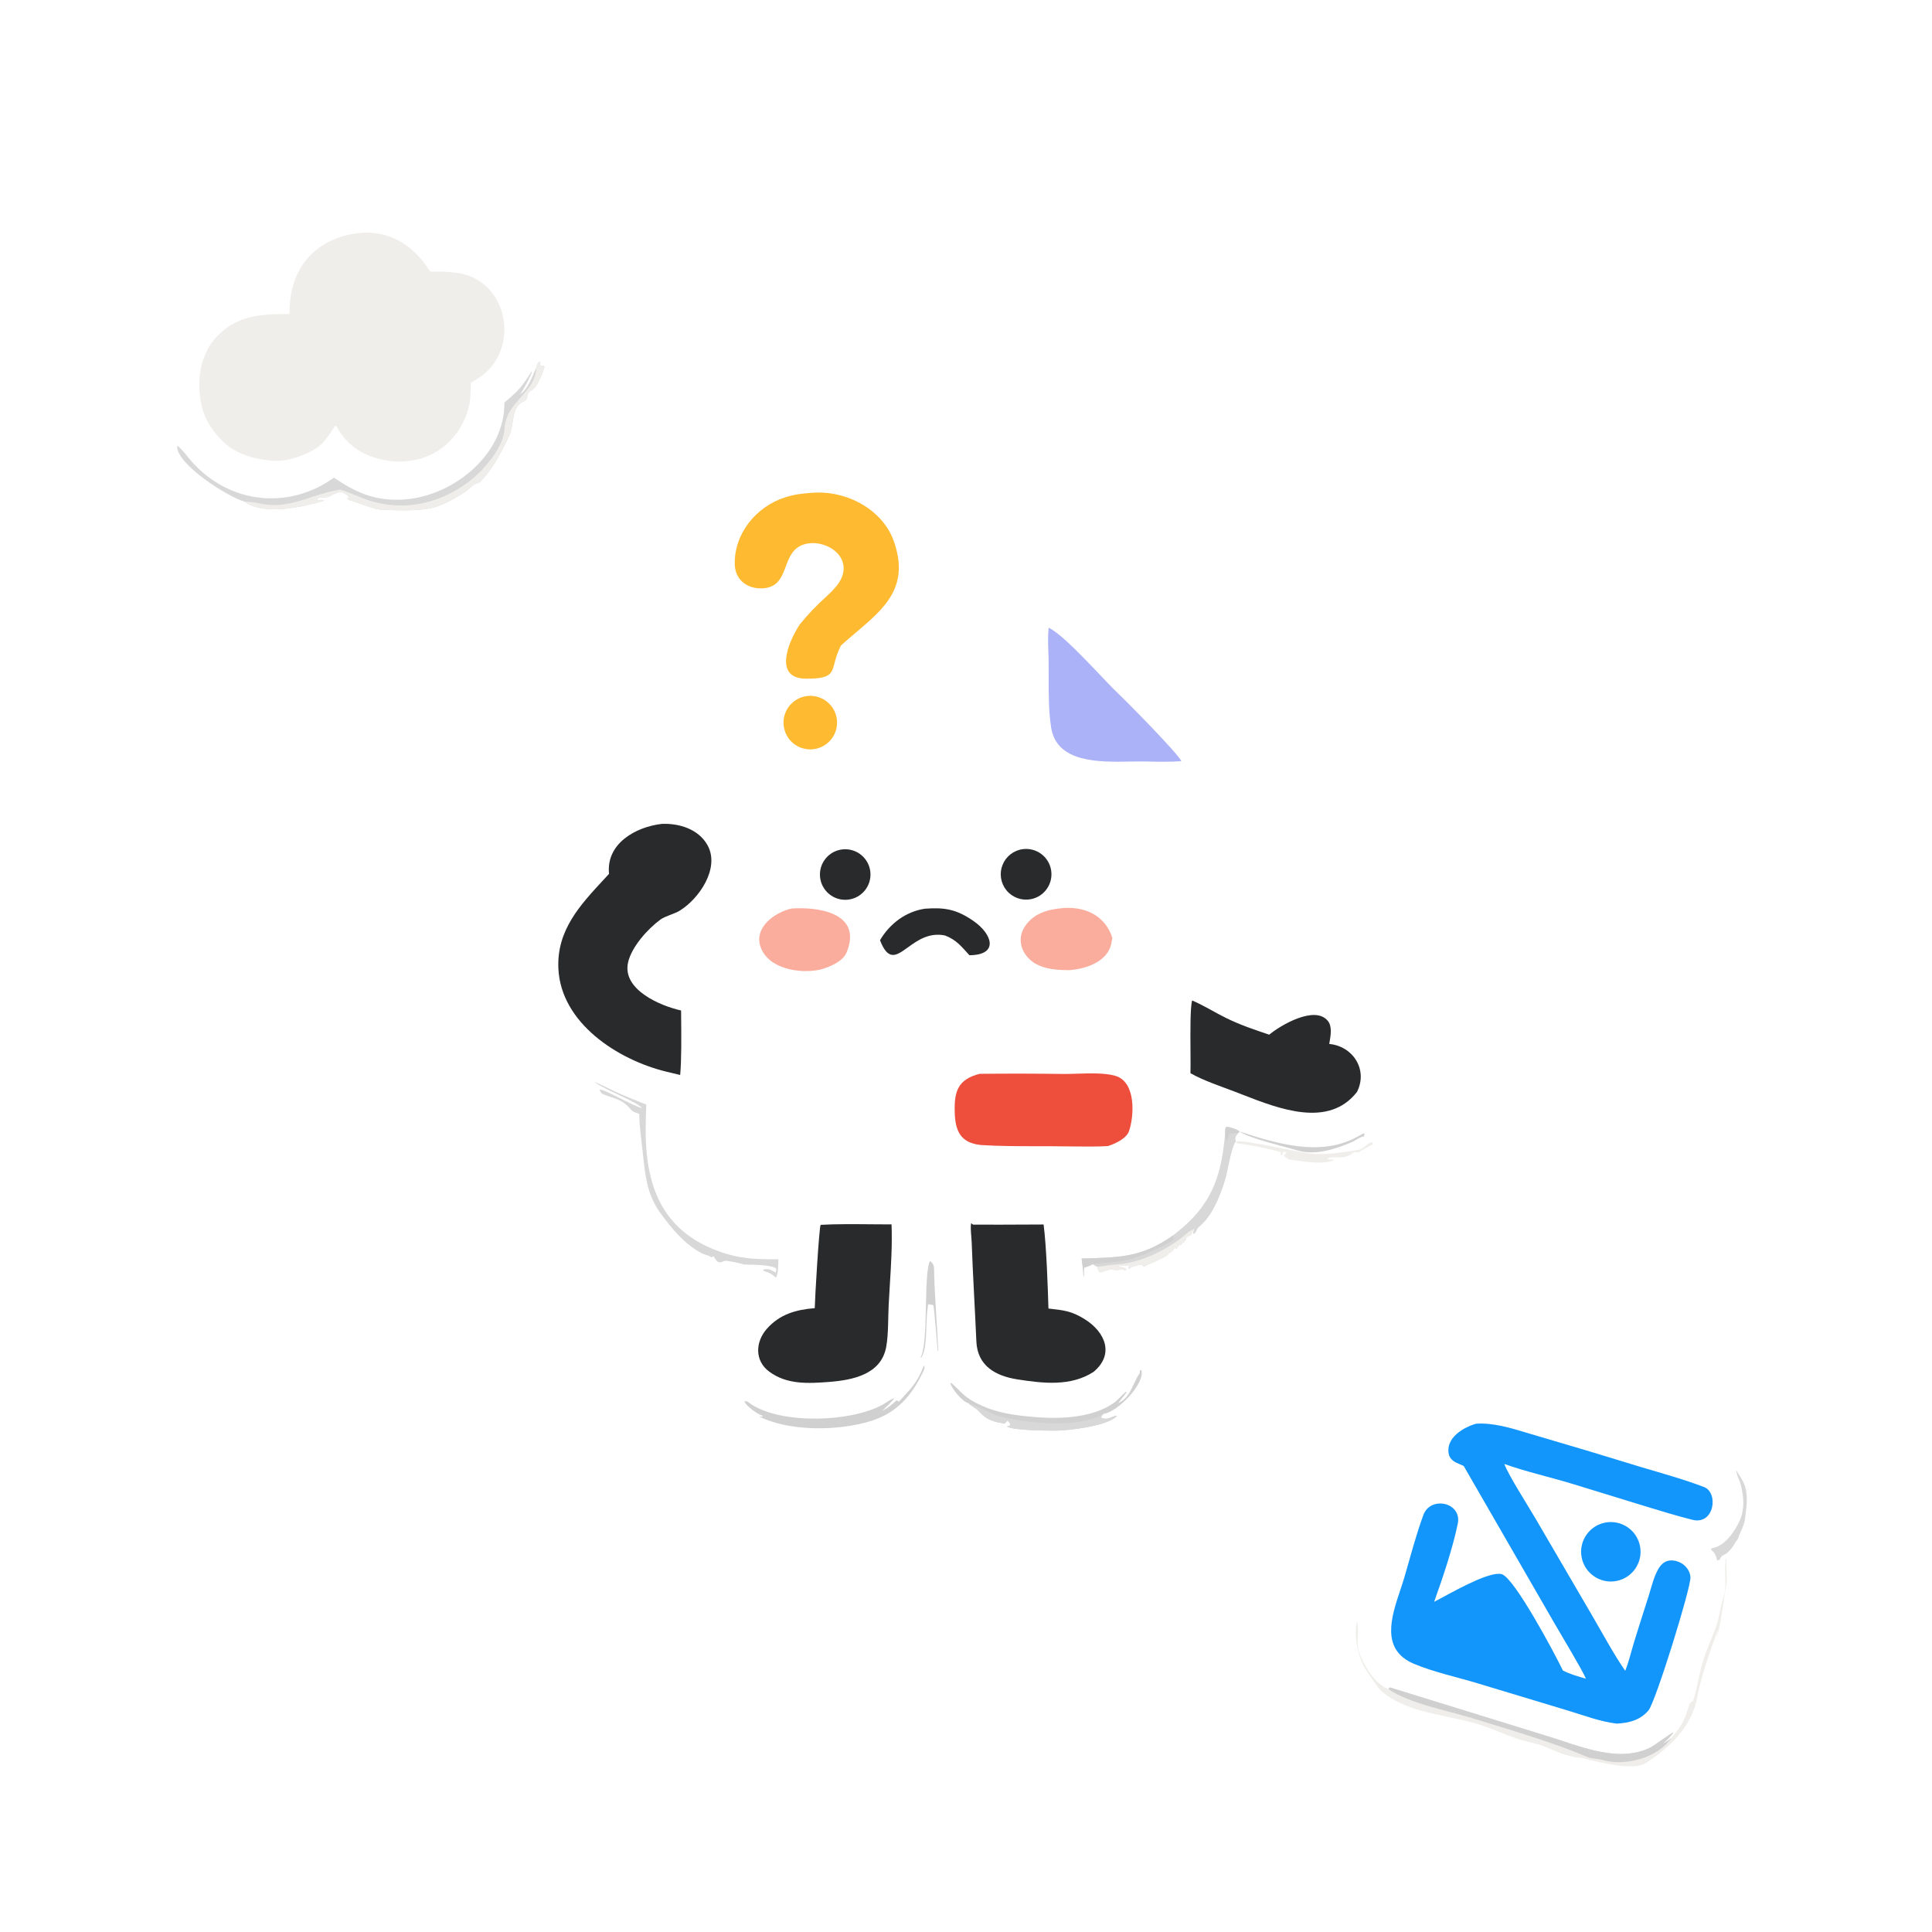
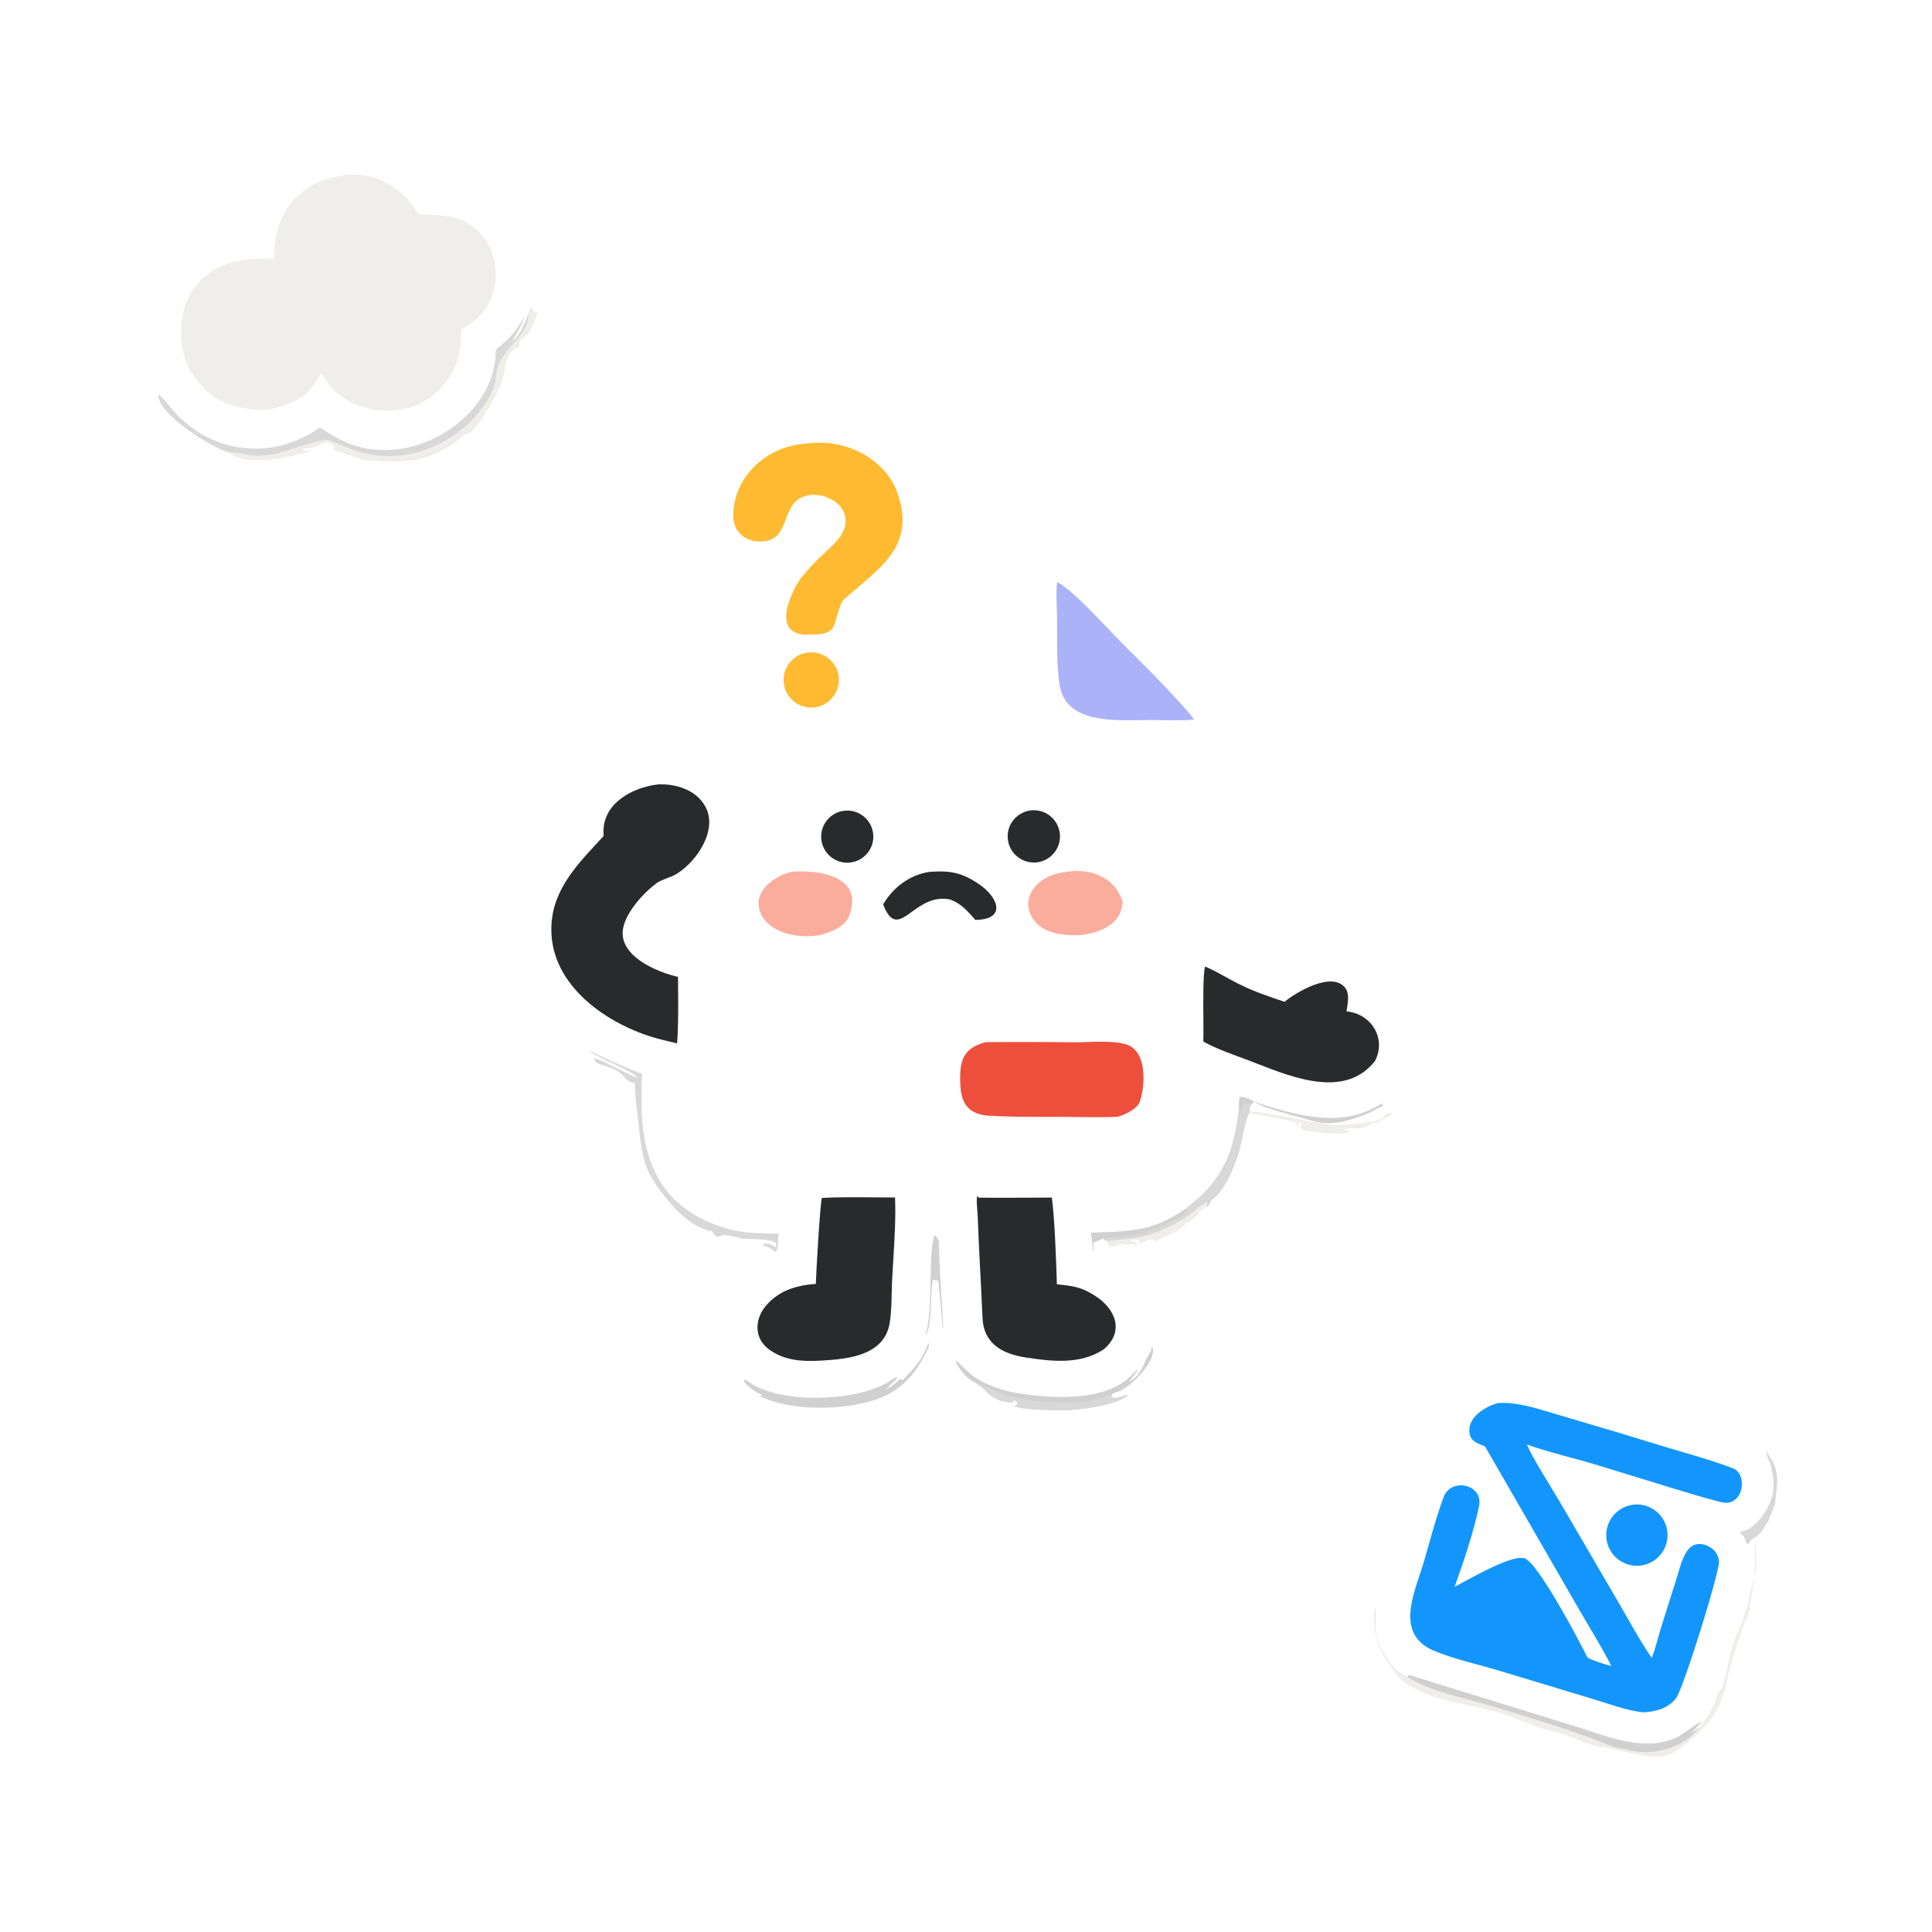
- <svg xmlns="http://www.w3.org/2000/svg" viewBox="0 0 1024 1024">
+ <svg xmlns="http://www.w3.org/2000/svg" viewBox="12.57 33.57 992.86 992.86">
  <path fill="#F0EEEA" d="M227.964 143.923C220.101 131.294 209.01 123.352 193.804 123.236C168.533 124.598 152.998 140.977 153.486 166.428C139.34 166.418 126.576 166.826 115.744 177.51C108.536 184.621 105.401 194.807 105.662 204.769C105.873 217.118 109.502 225.338 118.299 234.137C125.41 241.25 137.427 244.147 147.194 244.259C153.843 244.336 166.294 239.806 170.878 234.916C172.803 232.863 175.921 228.474 177.433 225.941L178.159 225.705L178.373 225.955C182.745 234.25 189.708 239.76 198.535 242.54C219.939 249.283 241.155 239.48 247.899 217.716C249.535 212.436 249.454 208.497 249.537 202.957C251.447 201.737 253.782 200.389 255.504 199.077C275.927 183.505 268.921 148.189 242.151 144.601C236.966 143.906 233.052 143.914 228.165 143.923L227.964 143.923Z" />
  <path fill="#1296FC" d="M809.587 759.519C800.603 756.804 791.189 753.958 782.318 754.608C775.66 756.519 766.017 762.099 767.905 770.834C768.344 772.864 770.095 774.418 771.947 775.291C773.215 775.879 774.493 776.444 775.782 776.985L823.324 859.399C826.548 865.062 838.789 885.269 840.574 889.745C836.38 888.519 832.229 887.42 828.346 885.373C824.011 876.33 802.777 836.545 796.059 834.387C790.465 832.59 773.988 841.529 764.702 846.567C762.837 847.579 761.262 848.434 760.124 849.012C764.798 835.905 769.952 820.742 772.767 807.048C774.369 796.074 758.107 792.895 754.414 802.975C750.353 814.057 747.625 824.846 744.275 836.253C743.671 838.312 742.937 840.506 742.177 842.782C737.439 856.956 731.642 874.3 749.314 881.806C759.713 886.223 772.603 888.969 783.509 892.295L830.985 906.632C839.617 909.207 847.921 912.468 856.89 913.557C863.454 913.196 869.156 911.796 873.675 906.642C877.412 902.38 896.35 841.244 895.977 835.948C895.783 833.208 894.28 830.74 892.083 829.129C889.924 827.545 886.821 826.633 884.162 827.24C881.823 827.775 880.136 829.55 878.968 831.557C876.494 835.809 875.31 841.158 873.835 845.841C871.295 853.902 868.644 861.932 866.188 870.019C864.618 875.188 863.396 880.538 861.398 885.559C855.517 877.154 849.21 865.398 843.857 856.252L814.009 805.132C810.432 798.938 799.332 781.628 797.331 775.921C807.871 779.801 822.64 783.142 834.07 786.681L871.764 798.259C880.144 800.837 888.518 803.369 896.936 805.507C908.699 808.494 910.935 791.175 903.249 788.2C892.743 784.133 880.931 780.893 870.079 777.66C851.838 772.032 833.554 766.542 815.229 761.193C813.374 760.664 811.49 760.094 809.587 759.519Z" />
  <path fill="#292A2B" d="M375.036 448.041C370.331 439.514 360.143 436.295 350.802 436.673C337.006 438.238 321.136 447.088 322.808 463.143C321.85 464.187 320.888 465.225 319.928 466.261C307.311 479.879 295.054 493.108 295.951 513.258C297.244 542.282 327.45 561.694 352.996 567.962L360.51 569.764C361.241 561.579 361.117 549.083 361.023 539.533C361.009 538.143 360.996 536.815 360.986 535.572C350.509 533.265 329.736 524.774 332.858 510.25C334.649 501.915 343.383 492.248 350.069 487.371C352.49 485.603 357.416 484.394 360.157 482.737C370.504 476.482 381.697 460.116 375.036 448.041Z" />
  <path fill="#FEBA31" d="M473.649 286.591C467.832 270.416 449.16 259.699 430.276 261.207C425.017 261.61 421.254 261.965 416.111 263.62C400.785 268.481 388.908 282.967 389.455 299.361C389.746 308.107 397.275 312.778 405.464 311.716C418.132 310.074 414.302 294.648 423.949 289.45C432.033 285.095 445.791 290.004 447.038 299.795C447.924 306.887 442.353 312.111 437.612 316.53C432.497 321.159 428.158 325.663 423.84 331.042C417.144 341.295 410.344 359.582 427.041 359.709C440.13 359.807 440.803 357.244 442.348 351.359C442.999 348.879 443.805 345.809 445.761 342.099C448.369 339.729 451.033 337.473 453.647 335.259C468.854 322.38 482.395 310.911 473.649 286.591Z" />
  <path fill="#292A2B" d="M462.305 648.898C453.012 648.817 442.816 648.727 434.94 649.192C434.102 651.161 431.922 688.23 431.834 693.351C421.949 694.131 413.267 696.539 406.427 704.305C400.358 711.198 399.869 721.224 407.697 726.981C417.121 734.005 428.604 733.281 439.623 732.438C452.127 731.429 467.078 728.435 469.719 713.843C470.937 707.119 470.669 698.307 471.028 691.363C471.202 687.99 471.412 684.604 471.621 681.211C472.285 670.462 472.954 659.646 472.534 648.957C469.386 648.961 465.914 648.93 462.305 648.898Z" />
  <path fill="#292A2B" d="M515.728 649.066C515.392 648.817 515.055 648.569 514.719 648.32C514.363 650.016 514.6 652.897 514.807 655.411C514.894 656.475 514.977 657.473 515.006 658.288C515.644 675.929 516.725 693.38 517.498 711.027C518.061 723.863 527.55 729.285 539.317 731.114C552.834 733.215 567.577 734.972 579.652 727.093C590.857 717.712 585.68 705.96 575.025 699.268C567.851 694.762 563.753 694.475 555.701 693.547C555.34 681.78 554.633 660.459 553.126 649.005C551.424 649.01 548.895 649.022 545.915 649.037C536.363 649.084 522.176 649.154 515.728 649.066Z" />
  <path fill="#292A2B" d="M650.009 539.636C644.054 536.733 637.863 532.797 631.855 530.269C630.818 533.904 630.913 546.986 630.988 557.402C631.023 562.138 631.053 566.322 630.971 568.817C637.895 572.731 646.585 575.605 654.039 578.441C655.52 579.004 657.055 579.602 658.637 580.219C678.021 587.77 704.239 597.984 719.226 578.753C725.154 567.082 717.229 554.52 704.526 553.31C704.574 553.022 704.625 552.725 704.678 552.42C705.31 548.76 706.132 543.998 703.781 541.095C696.935 532.636 678.624 543.465 672.713 548.397C664.702 545.705 657.662 543.366 650.009 539.636Z" />
  <path fill="#ED4F3C" d="M563.887 569.223C548.983 569.013 534.077 568.989 519.173 569.152C507.696 572.156 505.767 578.395 506.012 589.187C506.236 599.09 508.812 605.76 519.923 606.892C529.707 607.506 539.646 607.51 549.548 607.514C554.69 607.516 559.822 607.518 564.917 607.606C566.68 607.612 568.487 607.632 570.314 607.652C575.946 607.714 581.778 607.779 587.148 607.448C590.91 606.31 597.072 603.465 598.417 599.494C601.217 591.226 602.096 573.589 591.335 570.27C585.936 568.605 577.726 568.862 570.634 569.085C568.201 569.162 565.899 569.234 563.887 569.223Z" />
  <path fill="#ACB2F8" d="M592.936 367.835C584.602 360.021 564.982 337.186 555.802 332.667C555.448 336.312 555.444 340.805 555.617 344.485C555.841 349.258 555.832 354.196 555.823 359.172C555.808 368.115 555.792 377.177 557.125 385.614C560.089 404.368 582.555 403.953 599.117 403.648C602.16 403.592 605.003 403.539 607.49 403.61C612.928 403.764 620.741 403.862 626.133 403.438C624.829 399.857 597.136 371.773 592.936 367.835Z" />
  <path fill="#D9D8D8" d="M285.997 191.593C284.551 192.805 284.937 192.746 284.231 194.869C282.143 199.563 279.819 206.287 275.614 209.062C277.184 207.121 281.127 199.668 281.889 197.329L281.783 196.82C276.592 205.153 274.876 206.986 267.34 213.349C267.701 241.542 238.748 264.327 211.691 264.855C197.674 265.129 188.48 260.879 176.99 253.183C152.866 270.483 121.478 267.02 101.622 244.631C99.662 242.42 96.175 237.655 93.948 236.233C92.937 245.893 121.518 263.767 129.426 265.793C140.117 273.555 160.339 268.676 171.991 265.342C171.216 265.021 170.209 265.088 169.239 265.153C168.973 265.17 168.71 265.188 168.455 265.197L168.044 264.78C168.417 264.526 168.551 264.078 168.75 263.684C168.855 263.685 168.965 263.686 169.08 263.687C170.43 263.699 172.383 263.717 173.48 263.445C174.259 263.253 175.191 262.792 176.172 262.308C178.116 261.349 180.249 260.297 181.747 261.051C183.127 261.746 184.26 262.168 184.918 263.669L184.054 264.163L184.548 264.825C187.151 265.597 198.879 269.993 201.082 270.087C201.61 270.11 202.161 270.134 202.731 270.159C211.177 270.534 223.954 271.101 231.484 268.483C237 266.565 241.845 263.724 246.597 260.635C248.633 259.312 249.885 257.311 252.111 256.44C252.777 256.182 253.74 255.973 254.366 255.529C261.214 248.639 265.752 239.589 269.887 230.947C272.672 225.123 270.82 215.743 277.339 212.838C278.41 212.361 278.51 212.219 279.272 211.323C279.555 206.481 281.607 207.78 283.827 205.054C285.229 203.332 288.016 196.804 288.588 194.539L288.093 193.857L286.767 193.963L286.129 193.193L286.415 192.149L285.997 191.593Z" />
  <path fill="#F0EEEA" d="M285.997 191.593C284.551 192.805 284.937 192.746 284.231 194.869C284.046 208.038 268.021 212.968 267.409 227.22C267.043 235.752 259.301 245.325 253.533 251.018C235.753 267.493 211.571 272.958 189.145 262.76C188.133 262.3 180.838 259.44 180.259 259.524C174.853 260.312 169.904 261.929 165.042 263.517C155.975 266.479 147.21 269.343 136.348 266.547C135.393 266.301 130.576 265.762 129.426 265.793C140.117 273.555 160.339 268.676 171.991 265.342C171.216 265.021 170.209 265.088 169.239 265.153C168.973 265.17 168.71 265.188 168.455 265.197L168.044 264.78C168.417 264.526 168.551 264.078 168.75 263.684C168.855 263.685 168.965 263.686 169.08 263.687C170.43 263.699 172.383 263.717 173.48 263.445C174.259 263.253 175.191 262.792 176.172 262.308C178.116 261.349 180.249 260.297 181.747 261.051C183.127 261.746 184.26 262.168 184.918 263.669L184.054 264.163L184.548 264.825C187.151 265.597 198.879 269.993 201.082 270.087C201.61 270.11 202.161 270.134 202.731 270.159C211.177 270.534 223.954 271.101 231.484 268.483C237 266.565 241.845 263.724 246.597 260.635C248.633 259.312 249.885 257.311 252.111 256.44C252.777 256.182 253.74 255.973 254.366 255.529C261.214 248.639 265.752 239.589 269.887 230.947C272.672 225.123 270.82 215.743 277.339 212.838C278.41 212.361 278.51 212.219 279.272 211.323C279.555 206.481 281.607 207.78 283.827 205.054C285.229 203.332 288.016 196.804 288.588 194.539L288.093 193.857L286.767 193.963L286.129 193.193L286.415 192.149L285.997 191.593Z" />
  <path fill="#FAAD9D" d="M448.716 504.828C457.444 483.378 432.767 480.586 419.511 481.54C410.809 483.509 399.576 491.388 403.056 501.737C406.999 513.461 423.724 516.228 434.381 513.983C439.333 512.776 446.741 509.684 448.716 504.828Z" />
  <path fill="#FAAD9D" d="M589.571 497.141C586.022 485.775 575.969 480.683 564.467 481.219C556.098 481.828 548.228 483.589 543.243 490.993C538.572 497.932 541.577 506.23 548.299 510.457C553.955 513.86 560.317 514.173 566.866 514.188C575.877 513.565 587.891 509.445 589.209 499.01C589.277 498.466 589.46 497.698 589.571 497.141Z" />
  <path fill="#F0EEEA" d="M893.581 908.876C891.725 913.821 889.302 917.229 885.828 921.152C884.091 922.634 883.421 923.07 881.461 924.278C883.547 922.207 885.311 920.577 887.071 918.201C885.215 918.657 877.305 925.001 874.141 926.485C859.802 933.212 843.122 927.691 827.999 922.684C824.975 921.683 822.013 920.703 819.145 919.845L736.659 894.342L735.83 895.221C729.089 892.53 724.433 885.007 721.511 878.712C719.333 874.02 719.504 870.423 719.674 866.856C719.792 864.383 719.909 861.924 719.243 859.124C717.45 866.774 719.658 878.855 724.25 885.387C726.149 888.089 730.037 894.576 732.476 896.596C747.662 909.181 769.705 908.704 787.603 915.246C793.321 917.336 798.345 919.558 804.039 921.544C807.808 922.868 814.426 924.085 817.514 925.293C826.494 928.806 828.111 930.208 837.783 931.917L835.866 931.187C837.127 931.458 838.702 931.841 840.492 932.276C850.183 934.632 866.146 938.513 872.359 934.441C885.239 926 896.823 915.135 899.64 899.262C901.338 889.7 907.043 872.679 910.726 863.511L909.781 868.725C912.044 861.535 913.398 847.948 915.007 840.122C915.386 838.28 915.248 835.678 915.107 833.023C914.982 830.656 914.854 828.247 915.088 826.295L914.571 826.649C914.262 829.341 914.333 832.199 914.405 835.055C914.477 837.926 914.549 840.796 914.234 843.495C913.808 845.841 912.941 848.164 912.373 850.466C911.545 853.82 911.072 857.255 910.085 860.565C909.319 862.958 908.328 865.196 907.446 867.559C906.134 871.077 904.697 874.392 903.431 877.953C900.743 885.511 899.93 893.872 897.399 901.394C897.389 901.425 897.221 901.548 896.991 901.716C896.43 902.127 895.5 902.809 895.588 903.086C894.764 904.931 894.27 907.039 893.581 908.876Z" />
  <path fill="#D1D0D0" d="M736.659 894.342L735.83 895.221C746.702 902.852 767.416 906.663 780.323 910.68C800.837 917.066 821.518 922.865 841.366 931.249C843.423 932.118 847.563 932.245 849.775 932.896C861.088 936.229 878.737 931.809 885.828 921.152C884.091 922.634 883.421 923.07 881.461 924.278C883.547 922.207 885.311 920.577 887.071 918.201C885.215 918.657 877.305 925.001 874.141 926.485C859.802 933.212 843.122 927.691 827.999 922.684C824.975 921.683 822.013 920.703 819.145 919.845L736.659 894.342Z" />
  <path fill="#292A2B" d="M515.942 488.126C507.073 482.01 500.882 480.844 490.263 481.628C480.138 483.094 471.521 489.607 466.418 498.353C470.81 509.641 475.078 506.556 481.177 502.15C486.165 498.546 492.378 494.057 500.883 495.825C506.901 498.147 509.546 501.615 513.811 506.298C529.727 506.159 525.854 494.96 515.942 488.126Z" />
  <path fill="#1296FC" d="M869.26 819.567C867.656 811.038 859.458 805.412 850.923 806.983C842.343 808.563 836.681 816.814 838.292 825.388C839.904 833.962 848.177 839.594 856.745 837.95C865.267 836.315 870.863 828.096 869.26 819.567Z" />
  <path fill="#D9D8D8" d="M649.383 599.877C649.381 600.068 649.38 600.227 649.371 600.332C647.59 621.157 643.31 636.655 626.544 650.873C624.962 652.205 623.363 653.518 621.748 654.81C604.662 666.848 592.85 666.368 573.3 667.081C573.309 667.162 573.352 667.502 573.415 667.996C573.675 670.047 574.271 674.756 574.177 674.651C574.168 675.277 574.203 675.878 574.277 676.497L574.336 676.553L574.394 676.528C574.478 675.999 574.467 675.241 574.457 674.474C574.443 673.433 574.428 672.376 574.648 671.852L575.423 671.641C576.29 671.396 578.349 670.59 579.088 670.045C579.737 670.449 580.887 671.279 581.547 671.407C582.381 674.937 583.292 674.569 585.072 673.851C586.298 673.357 587.937 672.696 590.247 673.029C591.615 673.226 592.976 673.085 594.264 672.951C594.666 672.909 595.061 672.868 595.447 672.838C595.721 673.342 596.631 673.346 597.03 672.964C596.143 671.431 592.851 671.489 592.775 671.416L592.778 671.294C593.329 670.463 598.55 670.647 598.862 670.762L598.875 670.791C598.743 670.999 598.585 671.165 598.44 671.318C598.104 671.673 597.837 671.955 598.115 672.508C598.395 672.506 598.749 672.254 599.129 671.984C599.584 671.66 600.077 671.309 600.529 671.326L600.542 671.387L600.584 671.404C601.455 671.015 604.661 669.819 605.367 670.562C606.268 671.509 606.572 671.32 607.283 670.881C607.487 670.754 607.725 670.607 608.021 670.46C609.73 669.611 611.448 669.006 613.163 668.226C613.655 668.001 614.22 667.514 614.791 667.338C615.829 667.08 616.564 666.466 617.485 665.969C617.961 666.139 619.124 664.833 619.716 664.168C619.914 663.945 620.048 663.794 620.071 663.795C620.887 663.816 621.587 662.84 622.12 662.095C622.443 661.644 622.705 661.278 622.895 661.272C623.022 661.565 623.022 661.916 623.285 662.118C623.35 662.02 625.381 659.597 625.311 659.746L625.43 659.745C625.66 660.021 625.535 659.937 625.762 660.049C626.21 659.768 626.338 659.084 626.832 658.826C627.867 658.287 628.823 657.007 628.794 655.853C628.794 655.856 628.853 655.817 628.948 655.755C629.275 655.543 630.025 655.057 630.227 655.027C631.778 654.796 631.608 653.568 632.217 652.262L632.566 651.524L632.92 651.345L632.348 653.468L632.767 654.049C634.411 652.817 634.285 651.24 635.183 650.543C642.466 644.755 646.465 634.417 649.236 625.78C650.571 621.622 652.644 607.668 655 605.061C654.439 602.747 654.984 602.116 656.371 600.513L656.514 600.348L656.984 599.702C655.806 598.632 651.914 597.279 650.255 597.276C649.411 597.273 649.393 598.953 649.383 599.877Z" />
  <path fill="#F0EEEA" d="M632.217 652.262L632.566 651.524C629.927 652.535 627.292 655.325 624.992 656.993C615.426 663.932 603.144 669.614 591.25 670.24C588.168 670.402 584.775 671.145 581.547 671.407C582.381 674.937 583.292 674.569 585.072 673.851C586.298 673.357 587.937 672.696 590.247 673.029C591.615 673.226 592.976 673.085 594.264 672.951C594.666 672.909 595.061 672.868 595.447 672.838C595.721 673.342 596.631 673.346 597.03 672.964C596.143 671.431 592.851 671.489 592.775 671.416L592.778 671.294C593.329 670.463 598.55 670.647 598.862 670.762L598.875 670.791C598.743 670.999 598.585 671.165 598.44 671.318C598.104 671.673 597.837 671.955 598.115 672.508C598.395 672.506 598.749 672.254 599.129 671.984C599.584 671.66 600.077 671.309 600.529 671.326L600.542 671.387L600.584 671.404C601.455 671.015 604.661 669.819 605.367 670.562C606.268 671.509 606.572 671.32 607.283 670.881C607.487 670.754 607.725 670.607 608.021 670.46C609.73 669.611 611.448 669.006 613.163 668.226C613.655 668.001 614.22 667.514 614.791 667.338C615.829 667.08 616.564 666.466 617.485 665.969C617.961 666.139 619.124 664.833 619.716 664.168C619.914 663.945 620.048 663.794 620.071 663.795C620.887 663.816 621.587 662.84 622.12 662.095C622.443 661.644 622.705 661.278 622.895 661.272C623.022 661.565 623.022 661.916 623.285 662.118C623.35 662.02 625.381 659.597 625.311 659.746L625.43 659.745C625.66 660.021 625.535 659.937 625.762 660.049C626.21 659.768 626.338 659.084 626.832 658.826C627.867 658.287 628.823 657.007 628.794 655.853C628.794 655.856 628.853 655.817 628.948 655.755C629.275 655.543 630.025 655.057 630.227 655.027C631.778 654.796 631.608 653.568 632.217 652.262Z" />
  <path fill="#D1D0D0" d="M621.905 655.945C621.807 655.634 621.742 655.431 621.748 654.81C604.662 666.848 592.85 666.368 573.3 667.081C573.309 667.162 573.352 667.502 573.415 667.996C573.675 670.047 574.271 674.756 574.177 674.651C574.168 675.277 574.203 675.878 574.277 676.497L574.336 676.553L574.394 676.528C574.478 675.999 574.467 675.241 574.457 674.474C574.443 673.433 574.428 672.376 574.648 671.852L575.423 671.641C576.29 671.396 578.349 670.59 579.088 670.045C584.762 669.278 591.046 669.063 596.251 668.043L598.503 667.596C602.781 666.768 619.745 659.616 622.106 656.709C622.032 656.347 621.963 656.128 621.905 655.945Z" />
  <path fill="#D1D0D0" d="M649.383 599.877C649.381 600.068 649.38 600.227 649.371 600.332C649.373 600.355 649.376 600.433 649.379 600.551C649.416 601.702 649.576 606.736 650.772 603.775C651.083 603.005 651.129 601.579 651.897 600.812C652.858 600.535 654.708 600.81 656.514 600.348L656.984 599.702C655.806 598.632 651.914 597.279 650.255 597.276C649.411 597.273 649.393 598.953 649.383 599.877Z" />
  <path fill="#FEBA31" d="M443.331 379.977C441.683 372.422 434.29 367.576 426.704 369.081C421.668 370.079 417.565 373.72 415.973 378.602C414.381 383.483 415.55 388.843 419.03 392.618C422.509 396.394 427.756 397.995 432.751 396.807C440.274 395.016 444.978 387.533 443.331 379.977Z" />
  <path fill="#292A2B" d="M557.134 461.328C556.017 454.131 549.368 449.133 542.144 450.061C537.298 450.683 533.171 453.886 531.367 458.426C529.562 462.966 530.363 468.128 533.46 471.907C536.556 475.686 541.459 477.487 546.266 476.61C553.431 475.304 558.251 468.526 557.134 461.328Z" />
  <path fill="#292A2B" d="M461.321 462.316C460.661 454.973 454.191 449.543 446.844 450.166C439.445 450.794 433.967 457.32 434.632 464.717C435.297 472.114 441.852 477.558 449.245 476.855C456.585 476.157 461.982 469.66 461.321 462.316Z" />
  <path fill="#D1D0D0" d="M503.686 733.191C504.692 736.429 510.124 742.955 513.386 743.788C515.245 745.731 516.983 745.918 519.111 748.317C523.062 752.771 527.058 753.69 532.492 754.488C533.075 753.927 533.427 753.561 533.956 752.949C535.03 753.976 535.229 753.93 535.494 755.333C534.368 756.029 534.975 755.785 533.674 756.062C537.088 758.208 554.79 758.279 559.636 758.271C566.667 758.259 587.08 755.749 592.066 750.489C591.26 750.295 590.354 750.667 589.332 751.086C587.752 751.735 585.896 752.497 583.709 751.456C583.765 750.813 583.763 750.593 583.858 750.429C583.978 750.221 584.254 750.104 585.001 749.327C592.045 748.576 606.94 733.536 604.969 726.232L604.17 726.265L604.051 727.87C600.253 733.138 599.602 740.385 592.704 743.712C594.139 741.728 595.596 739.919 597.124 738.014L596.807 737.609C594.594 739.466 592.692 741.885 590.313 743.581C579.482 751.3 562.789 752.121 550.132 751.184C537.314 750.235 525.531 748.682 514.524 741.98C510.286 739.401 507.822 736.02 504.19 733.012L503.686 733.191Z" />
  <path fill="#D9D8D8" d="M529.989 750.71C524.479 749.229 518.749 745.303 513.386 743.788C515.245 745.731 516.983 745.918 519.111 748.317C523.062 752.771 527.058 753.69 532.492 754.488C533.075 753.927 533.427 753.561 533.956 752.949C535.03 753.976 535.229 753.93 535.494 755.333C534.368 756.029 534.975 755.785 533.674 756.062C537.088 758.208 554.79 758.279 559.636 758.271C566.667 758.259 587.08 755.749 592.066 750.489C591.26 750.295 590.354 750.667 589.332 751.086C587.752 751.735 585.896 752.497 583.709 751.456C583.765 750.813 583.763 750.593 583.858 750.429C583.978 750.221 584.254 750.104 585.001 749.327C584.389 749.686 583.767 750.027 583.136 750.35C570.096 756.959 543.828 754.428 529.989 750.71Z" />
  <path fill="#D9D8D8" d="M326.604 578.83C324.374 577.825 316.748 573.904 315.037 573.444C320.685 577.809 337.864 583.978 340.238 587.286C338.317 586.968 333.607 584.602 328.968 582.272C323.981 579.768 319.078 577.305 317.813 577.473C317.979 578.362 318.65 579.55 319.495 579.901C325.52 582.404 329.757 582.393 334.372 588.078C335.454 589.411 337.268 589.787 338.823 590.341C338.922 597.466 339.944 604.208 340.719 611.305C342.012 623.141 342.888 633.257 350.155 643.129C356.255 651.416 362.519 659.193 371.799 664.171C373.571 665.122 375.277 665.145 377.091 666.397L378.227 665.815C380.332 669.787 381.418 669.346 383.594 668.463C383.726 668.41 383.863 668.354 384.004 668.298C385.025 667.892 393.26 669.744 394.358 670.245C394.642 670.249 394.972 670.253 395.34 670.256C399.724 670.302 409.507 670.405 411.497 672.465L411.203 674.455C410.326 674.126 409.792 673.797 409.332 673.512C408.392 672.931 407.759 672.54 405.132 672.738L404.368 673.271C405.246 674.218 407.88 673.885 411.158 677.138C412.538 676.193 412.532 669.376 412.566 667.435C399.973 667.446 391.858 667.334 379.832 662.774C350.517 651.658 342.005 627.913 342.219 597.977C342.281 593.796 342.388 589.615 342.54 585.436C337.036 583.289 331.98 581.252 326.604 578.83Z" />
  <path fill="#D1D0D0" d="M490.066 724.651L489.68 723.758C486.093 733.046 483.031 735.687 476.385 742.952L475.297 742.138C471.41 745.426 471.921 745.429 467.53 747.804C469.737 745.677 472.048 743.573 474.01 741.231C473.012 741.157 471.21 742.35 469.693 743.353C469.075 743.762 468.504 744.14 468.054 744.388C450.867 753.861 414.552 754.978 398.174 744.3C396.381 743.089 396.41 742.659 394.64 742.64C394.763 744.789 401.719 749.735 404.104 750.313L404.288 750.806C403.245 750.911 403.221 750.905 402.322 750.699L402.125 750.654C418.293 758.849 444.392 758.517 461.573 753.163C475.123 748.941 482.988 740.107 489.021 727.549C489.615 726.313 489.835 726.049 490.066 724.651Z" />
  <path fill="#F0EEEA" d="M678.827 608.528C668.278 606.446 657.018 604.223 655 605.061C655.271 605.402 655.542 605.743 655.813 606.085C658.755 606.086 677.458 609.711 679.004 610.871C678.805 611.265 678.722 611.358 678.705 611.462C678.688 611.565 678.736 611.679 678.798 612.112L679.624 612.264C679.818 611.339 679.765 611.082 679.861 610.907C679.937 610.769 680.106 610.683 680.56 610.363L681.905 610.862C681.301 611.533 680.98 611.946 680.446 612.676L683.044 614.582C683.808 614.679 684.689 614.802 685.656 614.938C692.185 615.852 702.609 617.312 707.16 614.809C705.875 614.656 704.593 614.482 703.314 614.286C705.013 613.26 706.714 613.333 708.556 613.412C711.017 613.517 713.729 613.633 717.025 611.157L716.867 611.156C717.565 610.577 718.142 610.625 719.062 610.702C719.372 610.727 719.72 610.756 720.124 610.766C722.527 609.031 725.232 607.827 727.786 606.445L727.335 605.372C724.682 605.401 723.464 609.059 719.124 609.631C717.181 609.887 715.444 610.141 713.821 610.378C708.122 611.211 703.841 611.837 697.028 611.623C694.025 611.529 686.62 610.067 678.827 608.528Z" />
  <path fill="#D9D8D8" d="M920.912 780.326C920.706 780 920.5 779.675 920.294 779.349C920.239 780.724 920.813 782.068 921.438 783.527C921.868 784.533 922.321 785.594 922.609 786.759C924.186 793.137 924.855 799.288 922.267 805.574C919.831 811.154 914.312 819.399 907.754 820.533C906.262 820.791 906.898 821.384 907.714 822.145L907.784 822.21C909.318 823.616 909.539 825.173 910.137 827.056C910.49 827.015 910.76 826.843 911.113 826.8C911.567 826.745 911.782 826.06 911.909 825.75C912.507 824.3 914.213 824.098 915.297 823.166C916.721 821.919 917.97 820.581 918.931 818.949C919.538 817.918 919.914 817.023 920.764 816.162C921.295 815.624 921.552 814.468 921.765 813.827C923.6 809.495 924.534 808.34 925.09 803.504C925.158 802.912 925.228 802.336 925.297 801.771C925.791 797.688 926.214 794.204 925.402 789.746C924.866 786.807 923.356 784.124 921.728 781.657C921.456 781.214 921.184 780.77 920.912 780.326Z" />
  <path fill="#D1D0D0" d="M495.079 672.352C495.049 670.43 494.29 669.487 492.904 668.279C489.304 676.157 492.357 710.884 487.969 719.398L488.157 719.652C490.513 716.801 490.776 709.482 491.02 702.683C491.16 698.78 491.294 695.048 491.815 692.433L491.874 691.269C492.861 691.394 493.741 691.61 494.681 691.682C495.165 693.416 496.793 713.23 496.991 716.005L497.294 715.74C496.656 701.413 495.308 686.783 495.079 672.352Z" />
  <path fill="#D1D0D0" d="M718.014 603.252C698.815 612.978 675.971 605.938 656.984 599.702C661.736 603.259 681.478 607.862 687.826 609.789C697.049 612.589 707.995 609 716.395 605.39C718.613 604.437 720.608 602.642 722.914 602.295L723.26 600.955L722.677 600.702C721.145 601.592 719.59 602.442 718.014 603.252Z" />
</svg>
